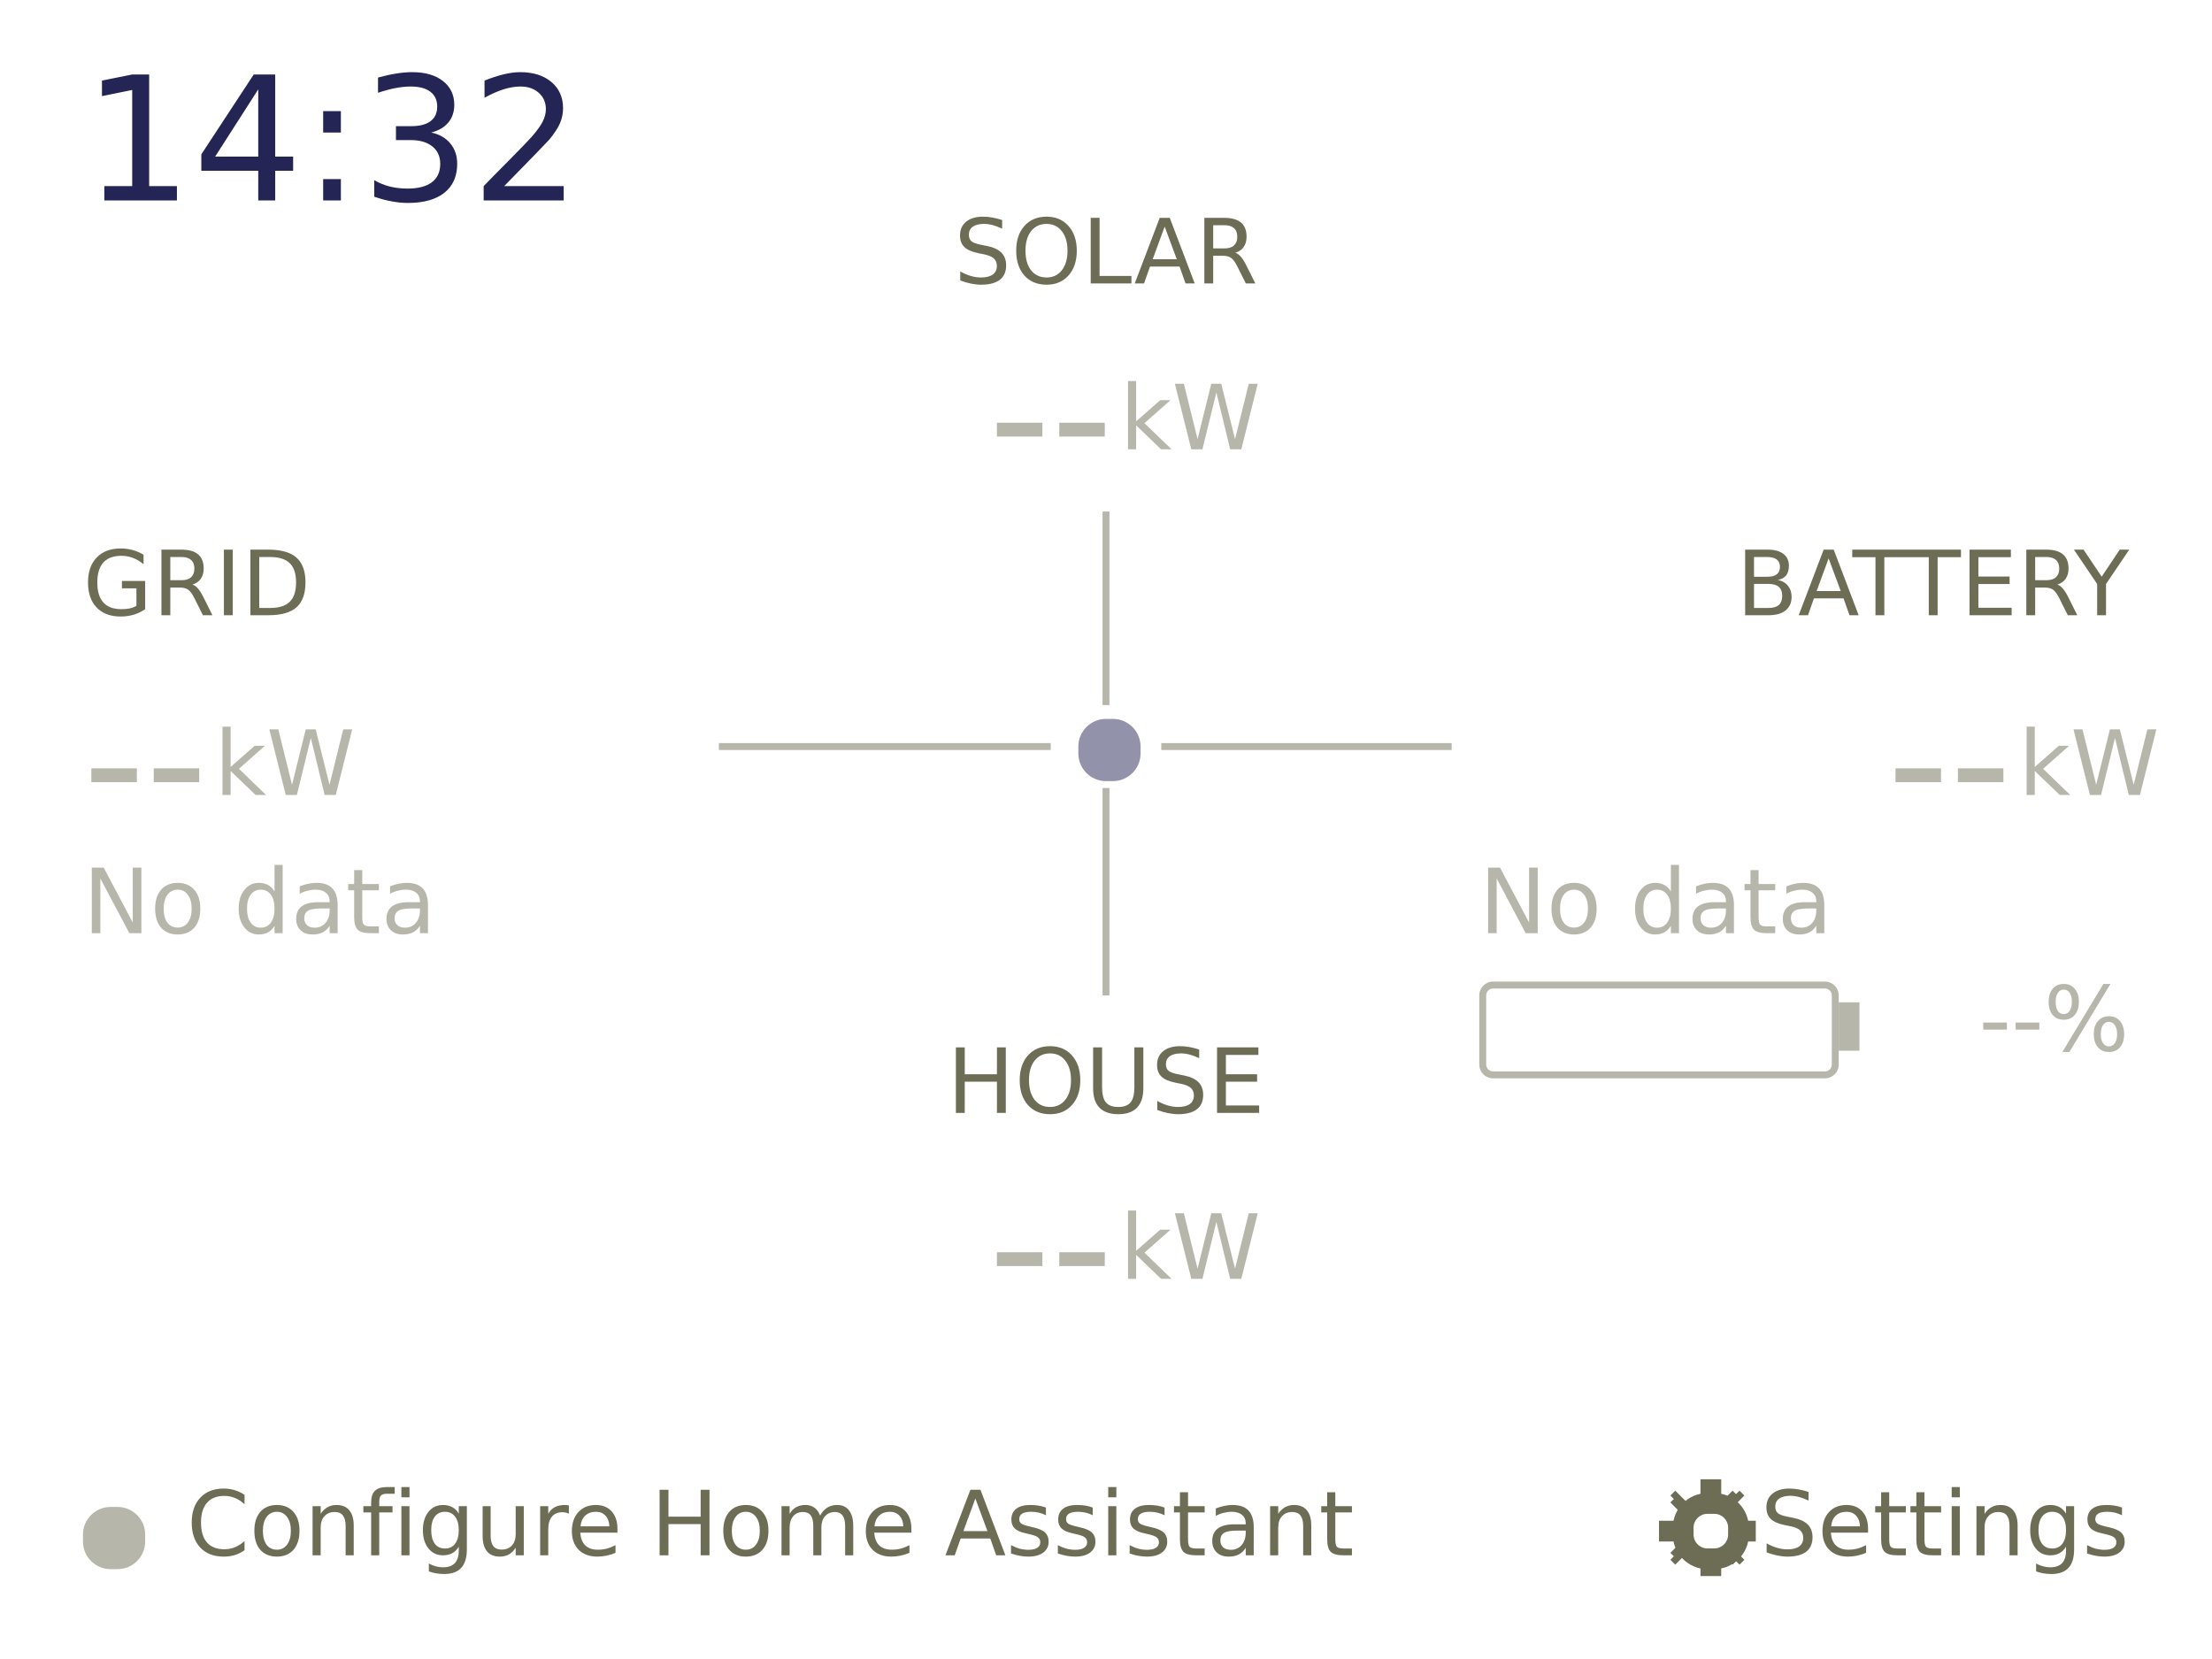
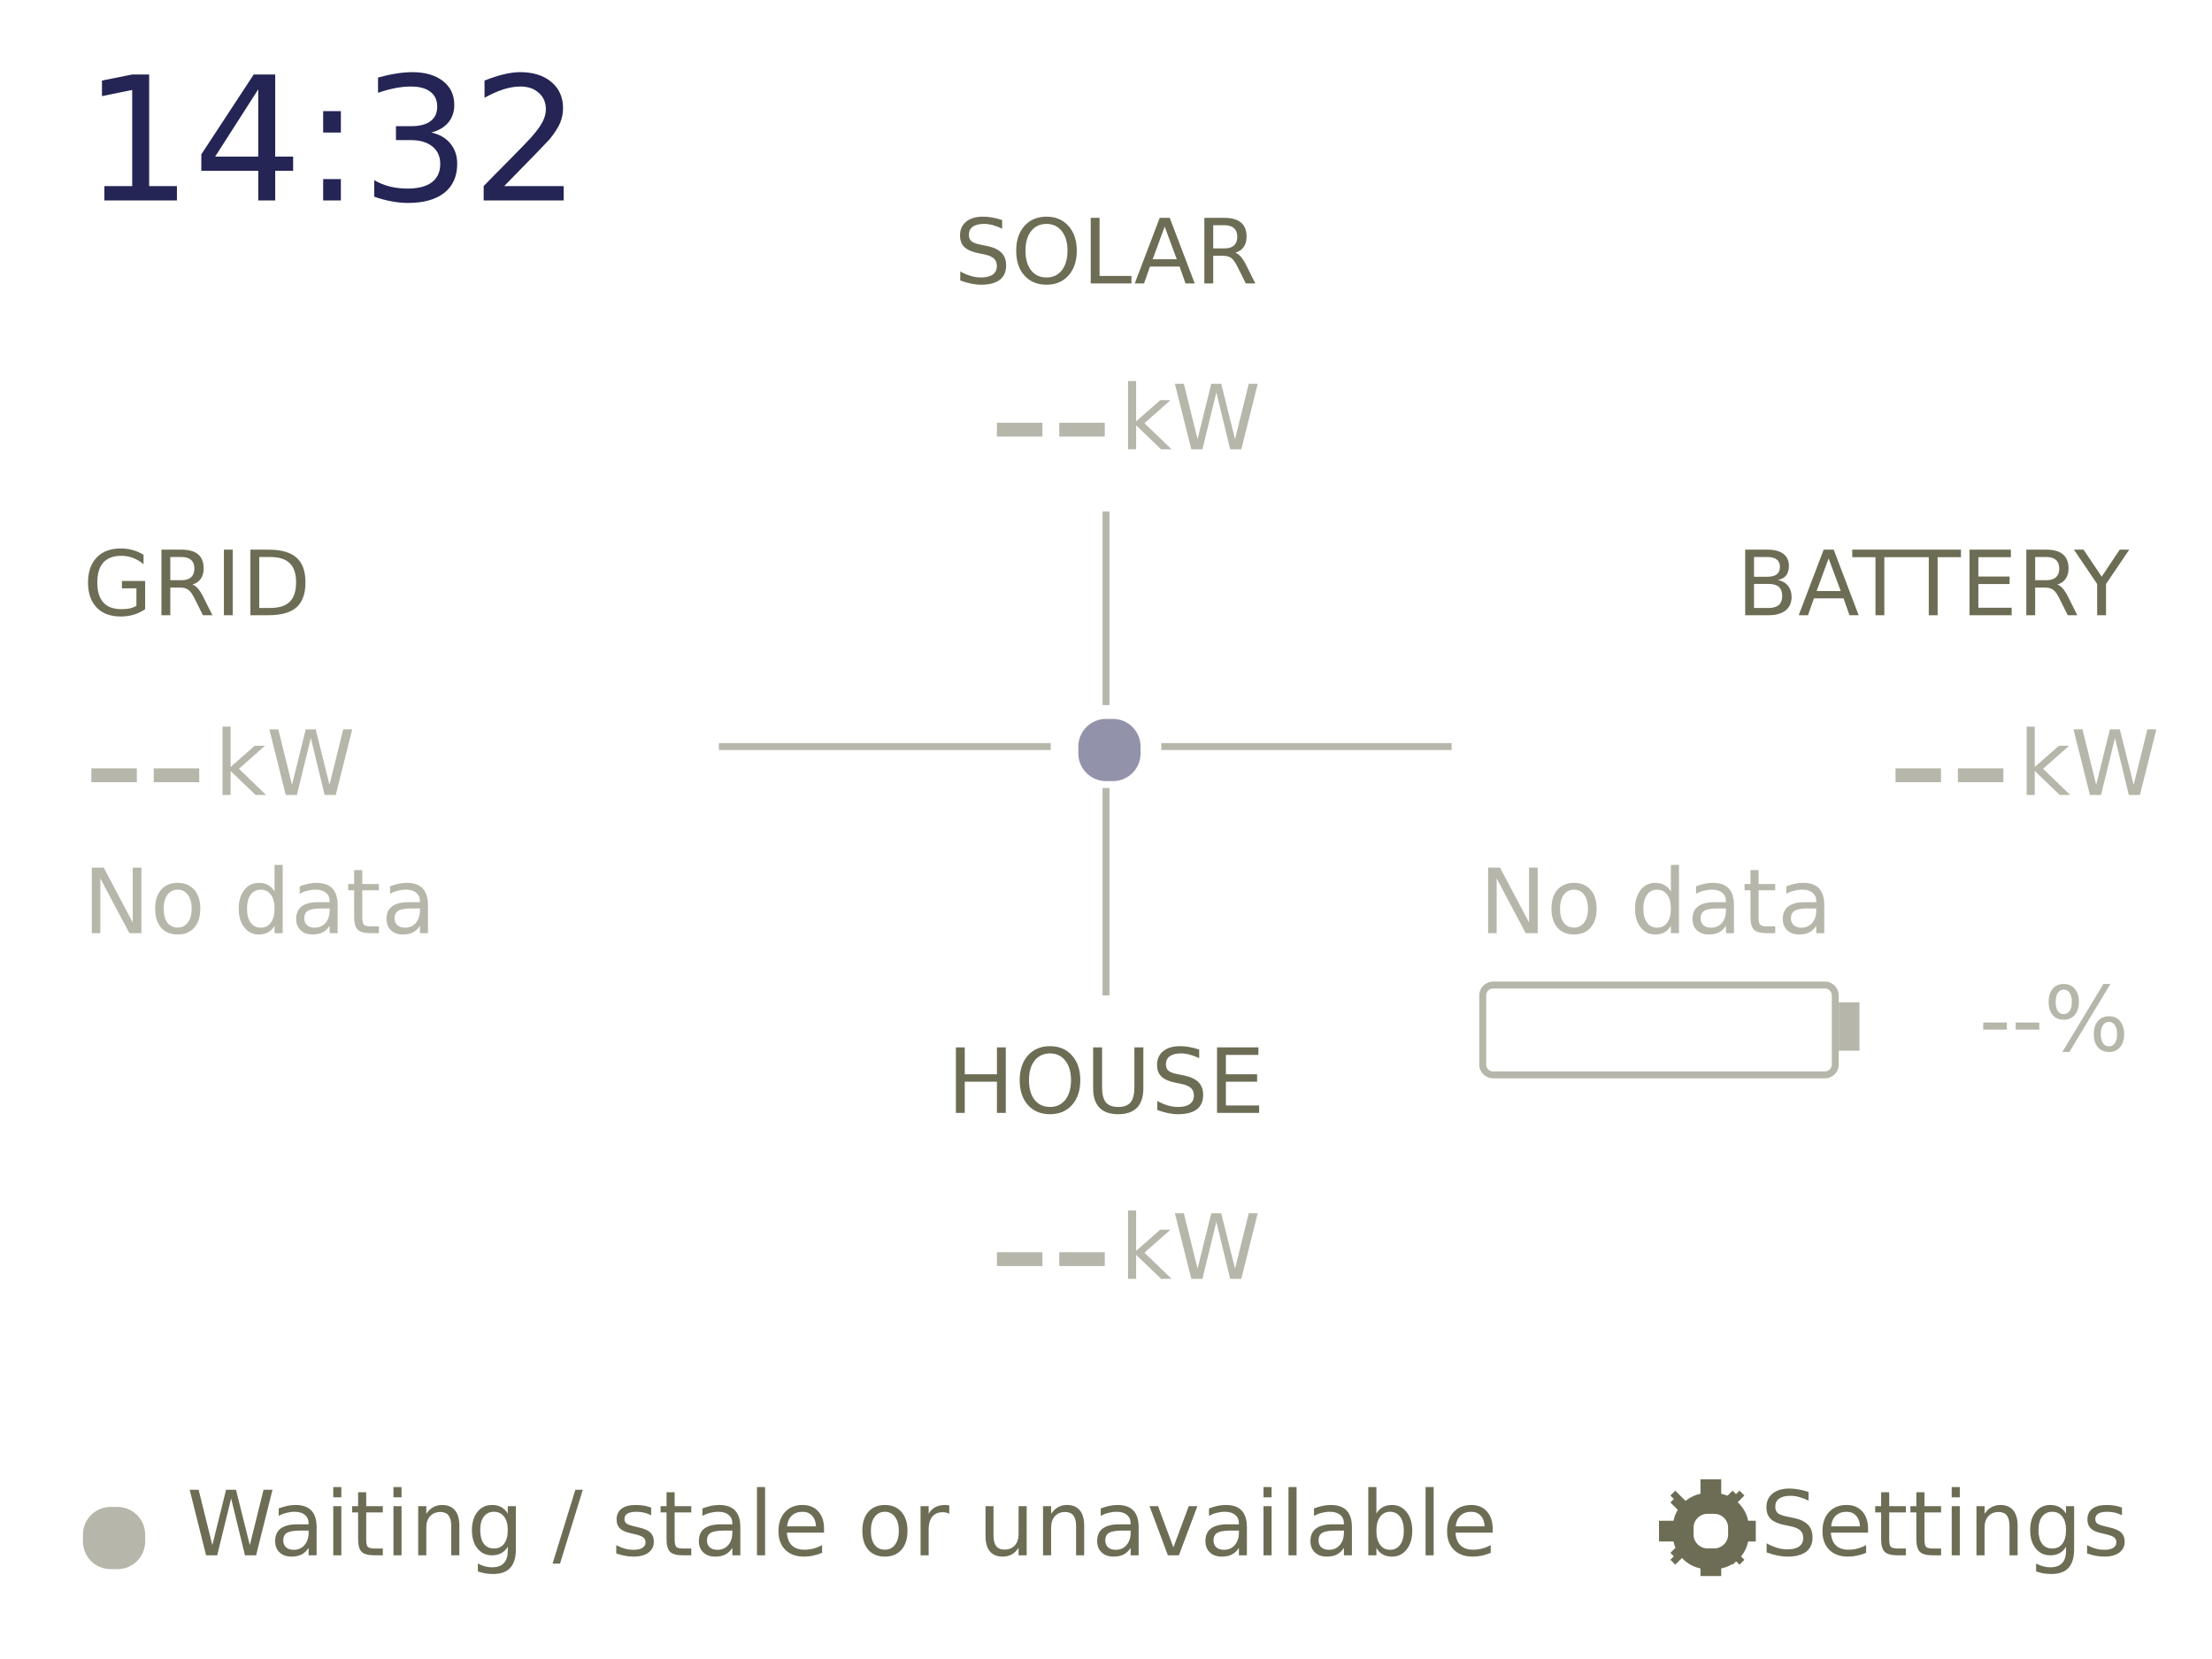
<svg xmlns="http://www.w3.org/2000/svg" width="960" height="720" viewBox="0 0 320 240">
  <style>text{font-family:DejaVu Sans,sans-serif}</style>
  <rect x="0" y="0" width="320" height="240" rx="0" fill="#ffffff" />
  <text x="12" y="29" font-size="25" text-anchor="start" fill="#242455">14:32</text>
  <text x="160" y="41" font-size="13" text-anchor="middle" fill="#6d6d55">SOLAR</text>
  <text x="143" y="69" font-size="25" text-anchor="start" fill="#b6b6aa">--</text>
  <text x="162" y="65" font-size="13" text-anchor="start" fill="#b6b6aa">kW</text>
  <text x="12" y="89" font-size="13" text-anchor="start" fill="#6d6d55">GRID</text>
  <text x="12" y="119" font-size="25" text-anchor="start" fill="#b6b6aa">--</text>
  <text x="31" y="115" font-size="13" text-anchor="start" fill="#b6b6aa">kW</text>
  <text x="308" y="89" font-size="13" text-anchor="end" fill="#6d6d55">BATTERY</text>
  <text x="273" y="119" font-size="25" text-anchor="start" fill="#b6b6aa">--</text>
  <text x="292" y="115" font-size="13" text-anchor="start" fill="#b6b6aa">kW</text>
  <text x="160" y="161" font-size="13" text-anchor="middle" fill="#6d6d55">HOUSE</text>
  <text x="143" y="189" font-size="25" text-anchor="start" fill="#b6b6aa">--</text>
  <text x="162" y="185" font-size="13" text-anchor="start" fill="#b6b6aa">kW</text>
  <text x="12" y="135" font-size="13" text-anchor="start" fill="#b6b6aa">No data</text>
  <text x="214" y="135" font-size="13" text-anchor="start" fill="#b6b6aa">No data</text>
  <rect x="214" y="142" width="52" height="14" rx="2" fill="#b6b6aa" />
  <rect x="266" y="145" width="3" height="7" rx="0" fill="#b6b6aa" />
  <rect x="215" y="143" width="50" height="12" rx="1" fill="#ffffff" />
  <text x="308" y="152" font-size="13" text-anchor="end" fill="#b6b6aa">--%</text>
  <path d="M160 74 L160 102" fill="none" stroke="#b6b6aa" />
  <path d="M104 108 L152 108" fill="none" stroke="#b6b6aa" />
  <path d="M168 108 L210 108" fill="none" stroke="#b6b6aa" />
  <path d="M160 114 L160 144" fill="none" stroke="#b6b6aa" />
  <rect x="156" y="104" width="9" height="9" rx="4" fill="#9292aa" />
  <rect x="12" y="218" width="9" height="9" rx="4" fill="#b6b6aa" />
-   <text x="27" y="225" font-size="13" text-anchor="start" fill="#6d6d55">Configure Home Assistant</text>
+   <text x="27" y="225" font-size="13" text-anchor="start" fill="#6d6d55">Waiting / stale or unavailable</text>
  <text x="308" y="225" font-size="13" text-anchor="end" fill="#6d6d55">Settings</text>
  <rect x="246" y="214" width="3" height="14" rx="0" fill="#6d6d55" />
  <rect x="240" y="220" width="14" height="3" rx="0" fill="#6d6d55" />
  <path d="M242 216 L252 226" fill="none" stroke="#6d6d55" />
  <path d="M242 217 L251 226" fill="none" stroke="#6d6d55" />
  <path d="M242 226 L252 216" fill="none" stroke="#6d6d55" />
  <path d="M242 225 L251 216" fill="none" stroke="#6d6d55" />
  <rect x="242" y="216" width="11" height="11" rx="5" fill="#6d6d55" />
  <rect x="245" y="219" width="5" height="5" rx="2" fill="#ffffff" />
</svg>
